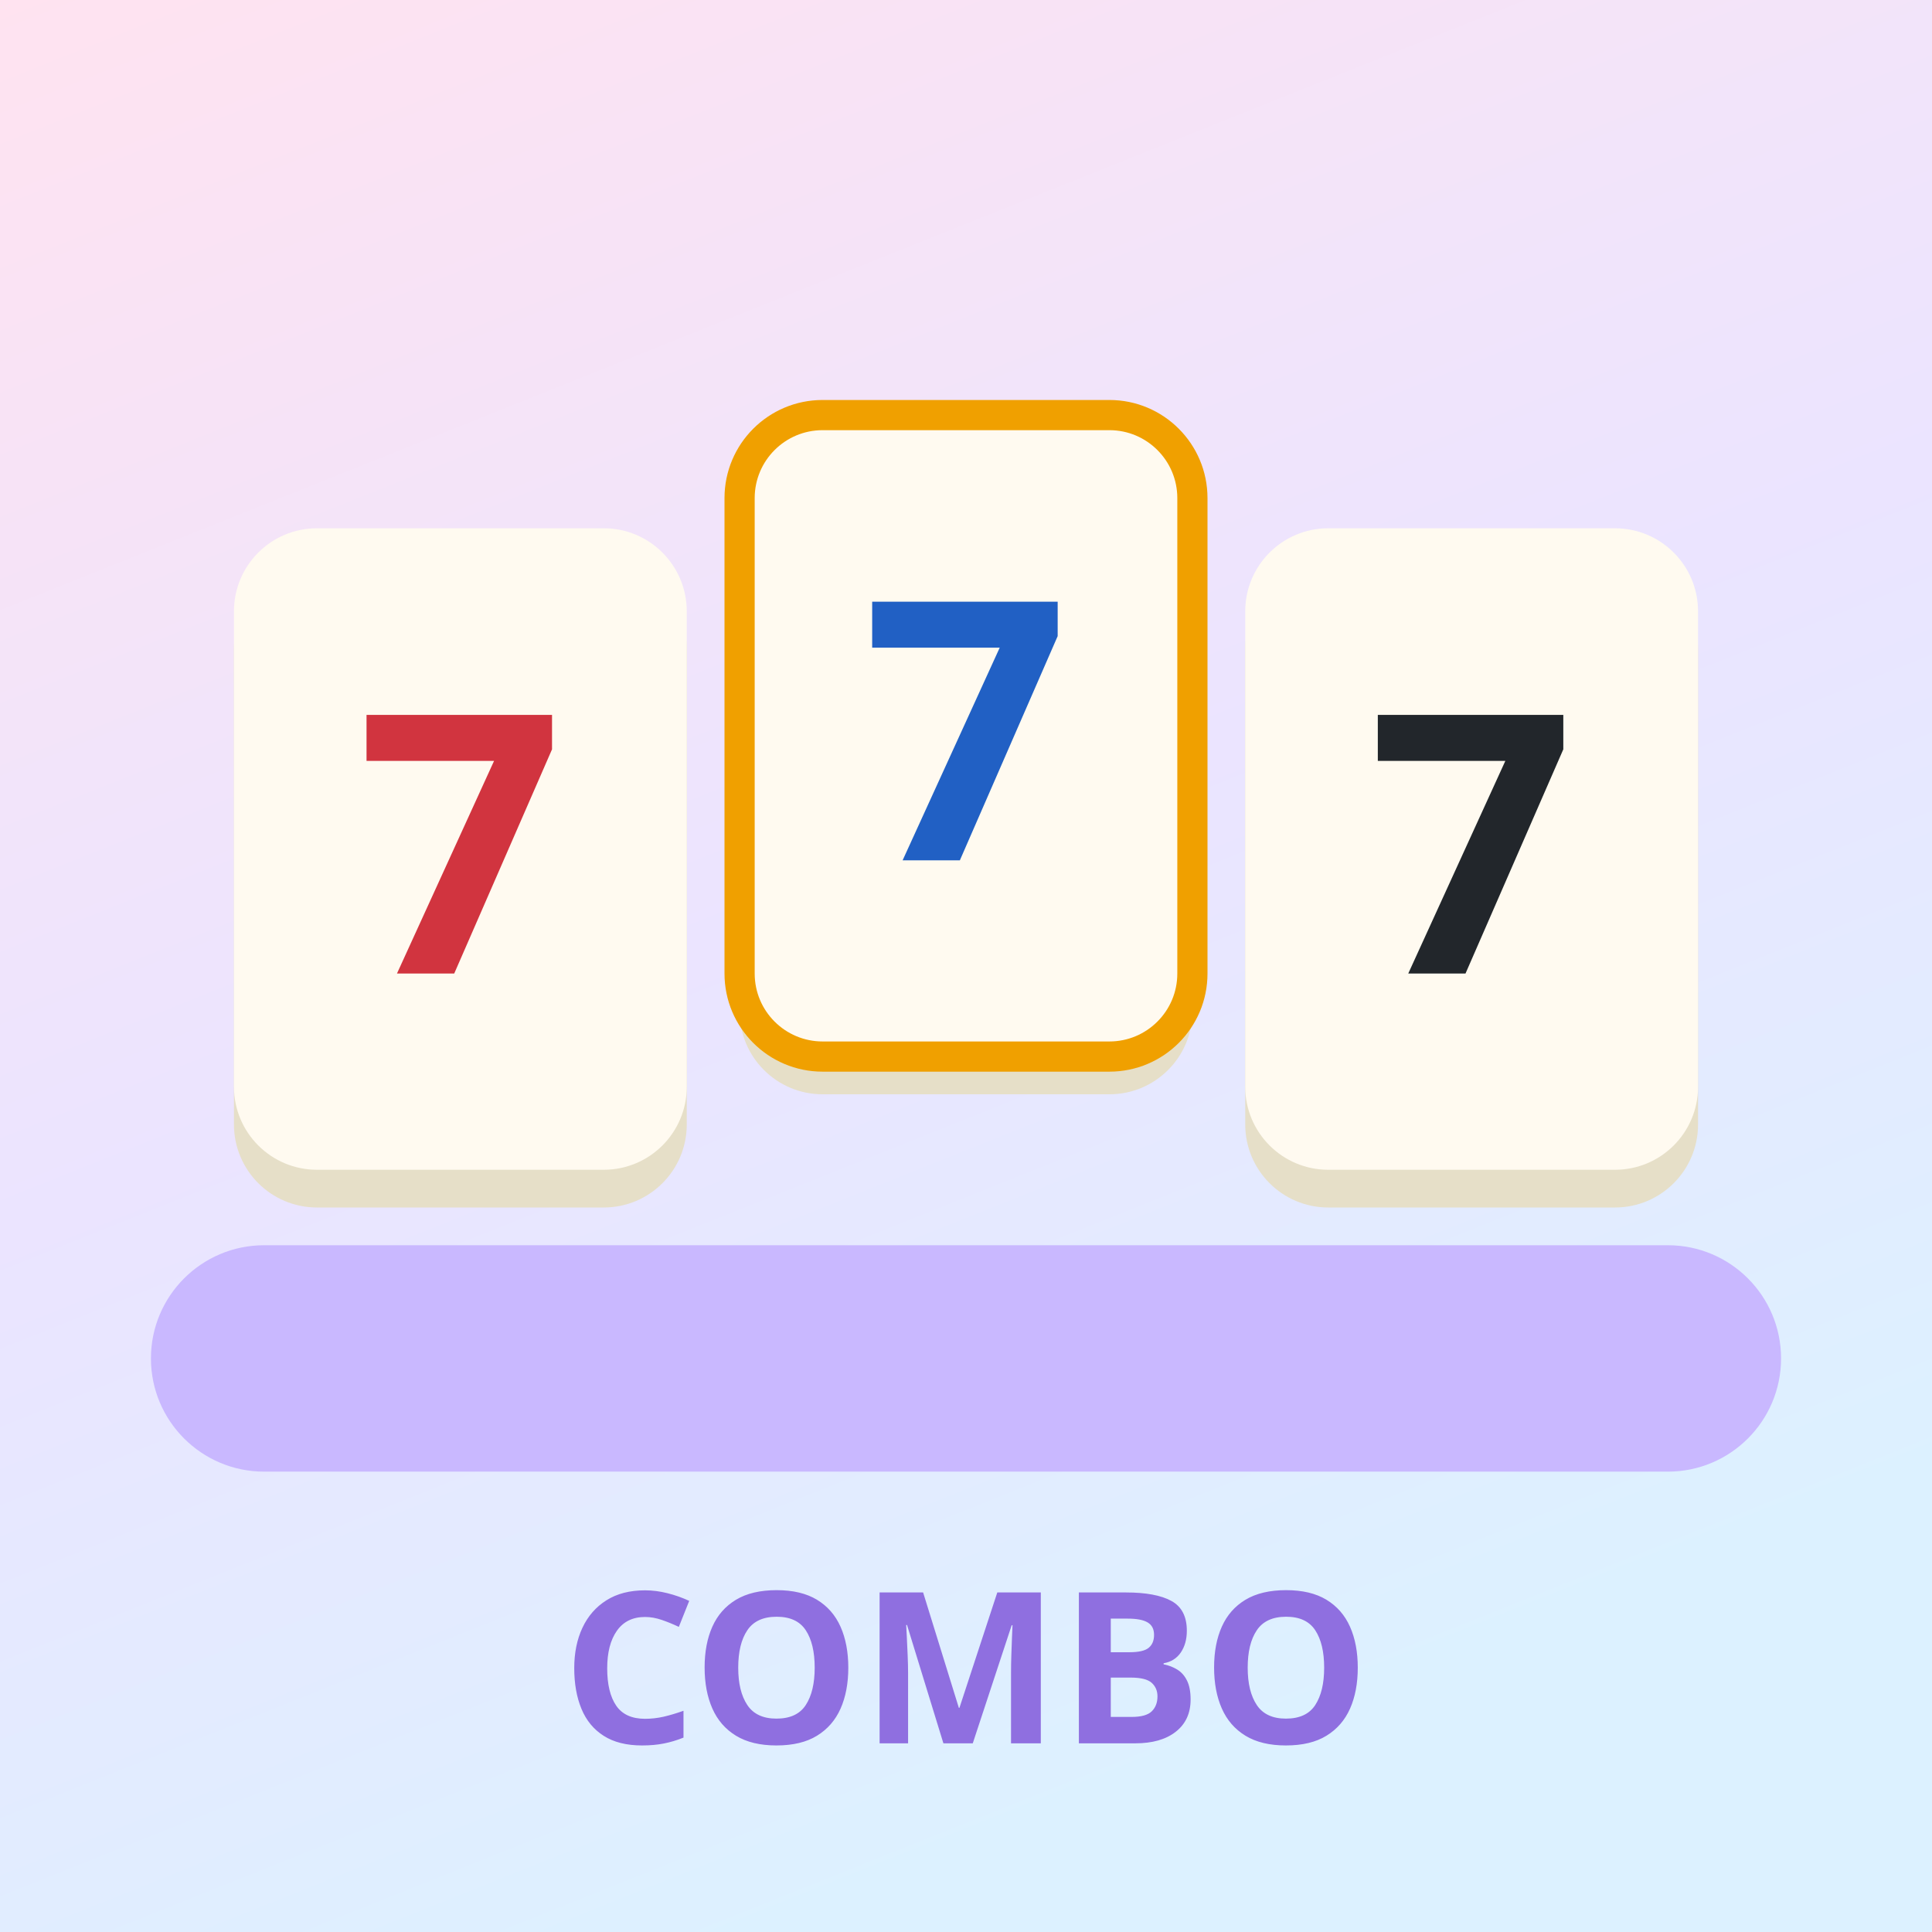
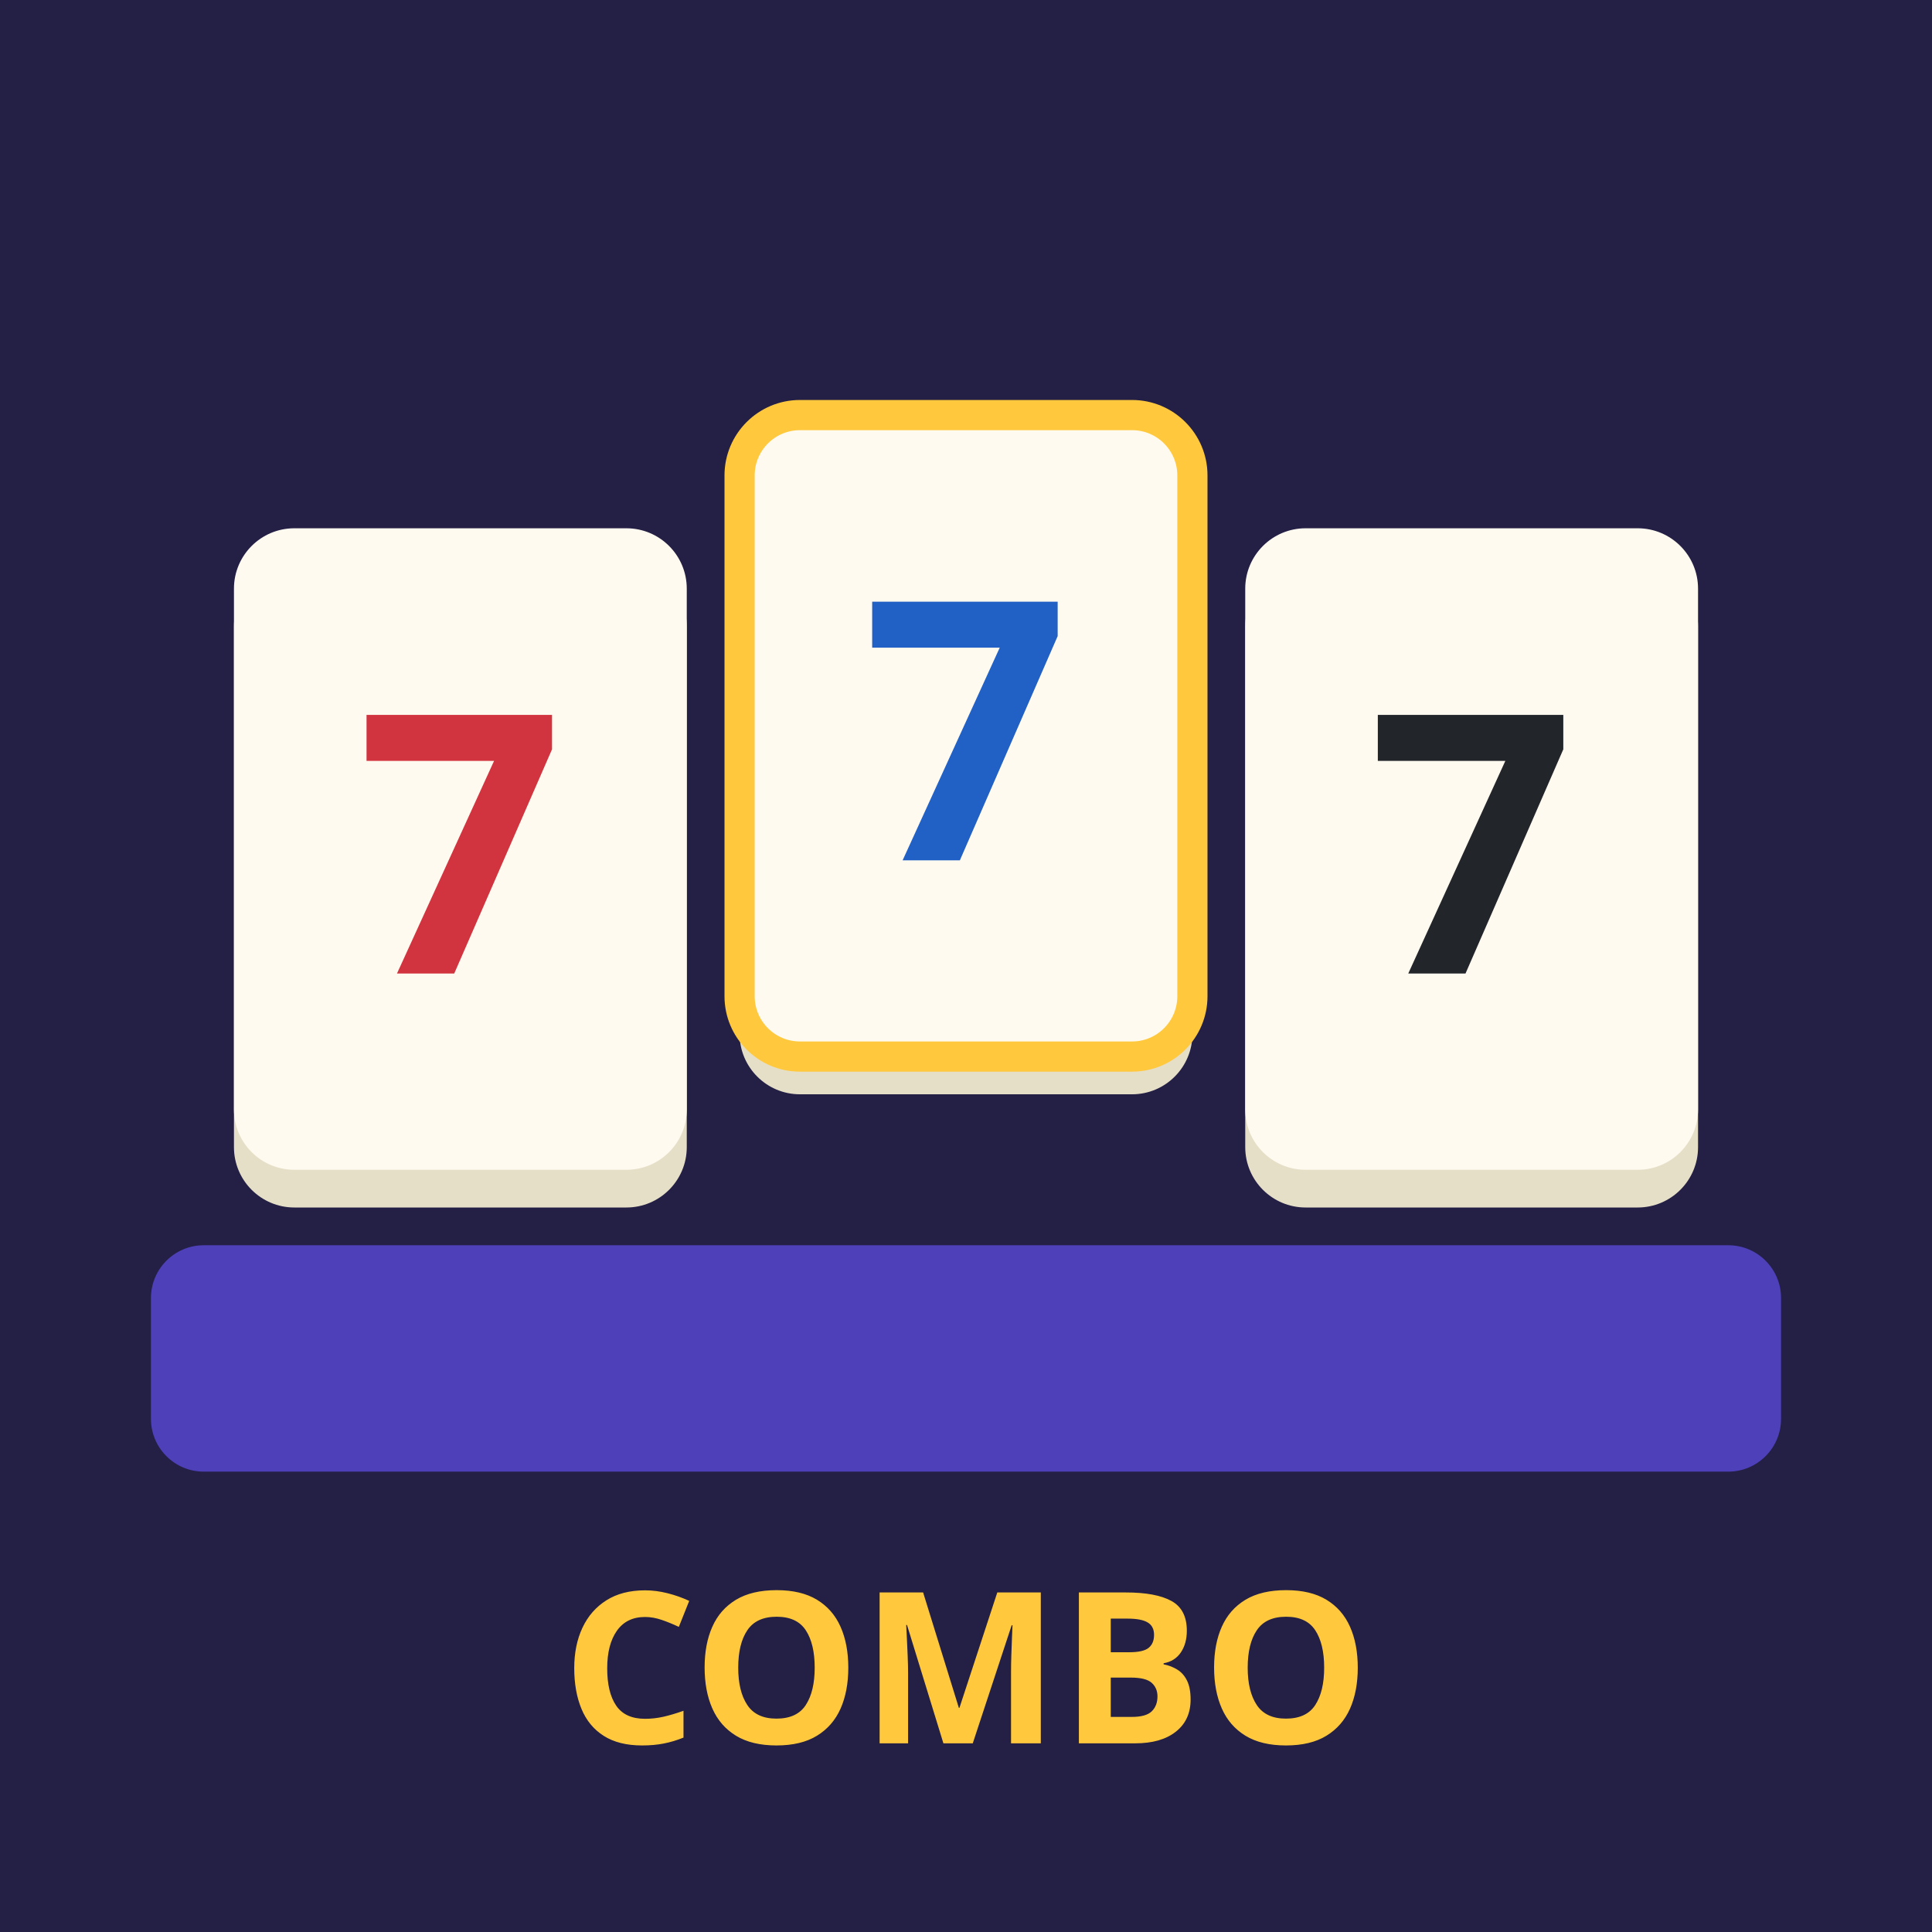
<svg xmlns="http://www.w3.org/2000/svg" viewBox="0 0 512 512">
-   <defs>
-     <linearGradient id="g" x1="0" y1="0" x2="0.4" y2="1">
-       <stop offset="0" stop-color="#ffe3f0" />
-       <stop offset=".55" stop-color="#ebe4ff" />
-       <stop offset="1" stop-color="#dcf1ff" />
-     </linearGradient>
-   </defs>
-   <rect width="512" height="512" fill="url(#g)" />
-   <rect x="40" y="330" width="432" height="60" rx="30" fill="#c9b8ff" />
+   <rect width="512" height="512" fill="#231f45" />
+   <rect x="40" y="330" width="432" height="60" rx="14" fill="#4e40b8" />
  <g font-family="sans-serif" font-weight="800" font-size="96" text-anchor="middle">
-     <rect x="62" y="150" width="120" height="170" rx="22" fill="#e6dfc8" />
-     <rect x="62" y="140" width="120" height="170" rx="22" fill="#fffaf0" />
+     <rect x="62" y="150" width="120" height="170" rx="16" fill="#e6dfc8" />
+     <rect x="62" y="140" width="120" height="170" rx="16" fill="#fffaf0" />
    <text x="122" y="258" fill="#d1343f">7</text>
-     <rect x="196" y="120" width="120" height="170" rx="22" fill="#e6dfc8" />
-     <rect x="196" y="110" width="120" height="170" rx="22" fill="#fffaf0" stroke="#f0a000" stroke-width="8" />
+     <rect x="196" y="120" width="120" height="170" rx="16" fill="#e6dfc8" />
+     <rect x="196" y="110" width="120" height="170" rx="16" fill="#fffaf0" stroke="#ffc83d" stroke-width="8" />
    <text x="256" y="228" fill="#2160c4">7</text>
-     <rect x="330" y="150" width="120" height="170" rx="22" fill="#e6dfc8" />
-     <rect x="330" y="140" width="120" height="170" rx="22" fill="#fffaf0" />
+     <rect x="330" y="150" width="120" height="170" rx="16" fill="#e6dfc8" />
+     <rect x="330" y="140" width="120" height="170" rx="16" fill="#fffaf0" />
    <text x="390" y="258" fill="#22262b">7</text>
  </g>
-   <text x="256" y="462" text-anchor="middle" font-family="sans-serif" font-size="56" font-weight="800" fill="#8f6fe0">COMBO</text>
+   <text x="256" y="462" text-anchor="middle" font-family="sans-serif" font-size="56" font-weight="800" fill="#ffc83d">COMBO</text>
</svg>
